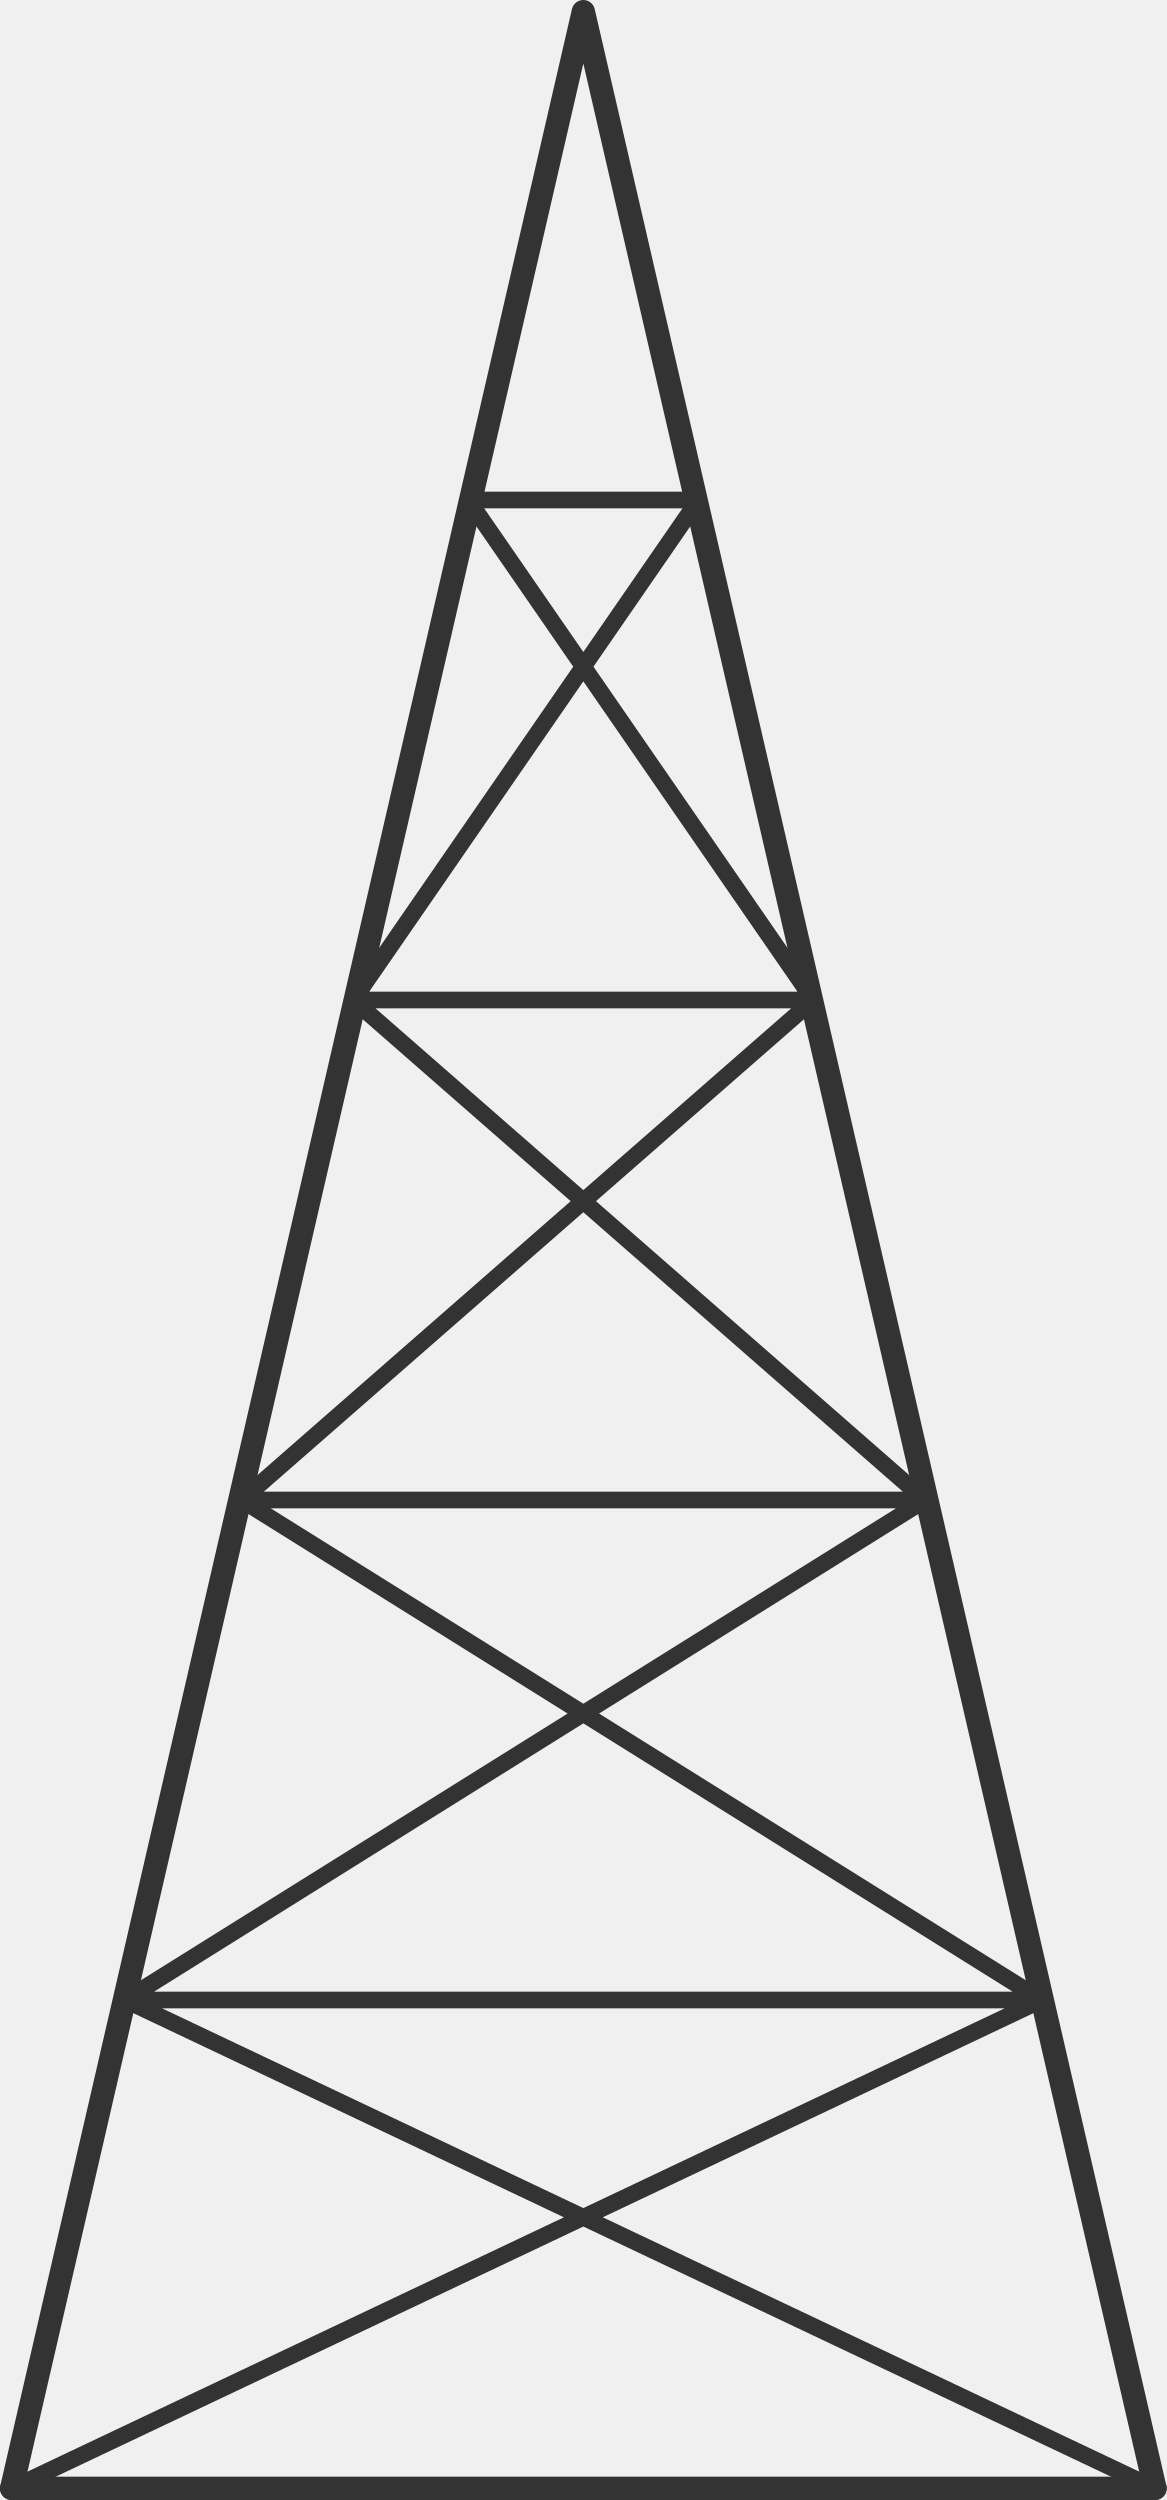
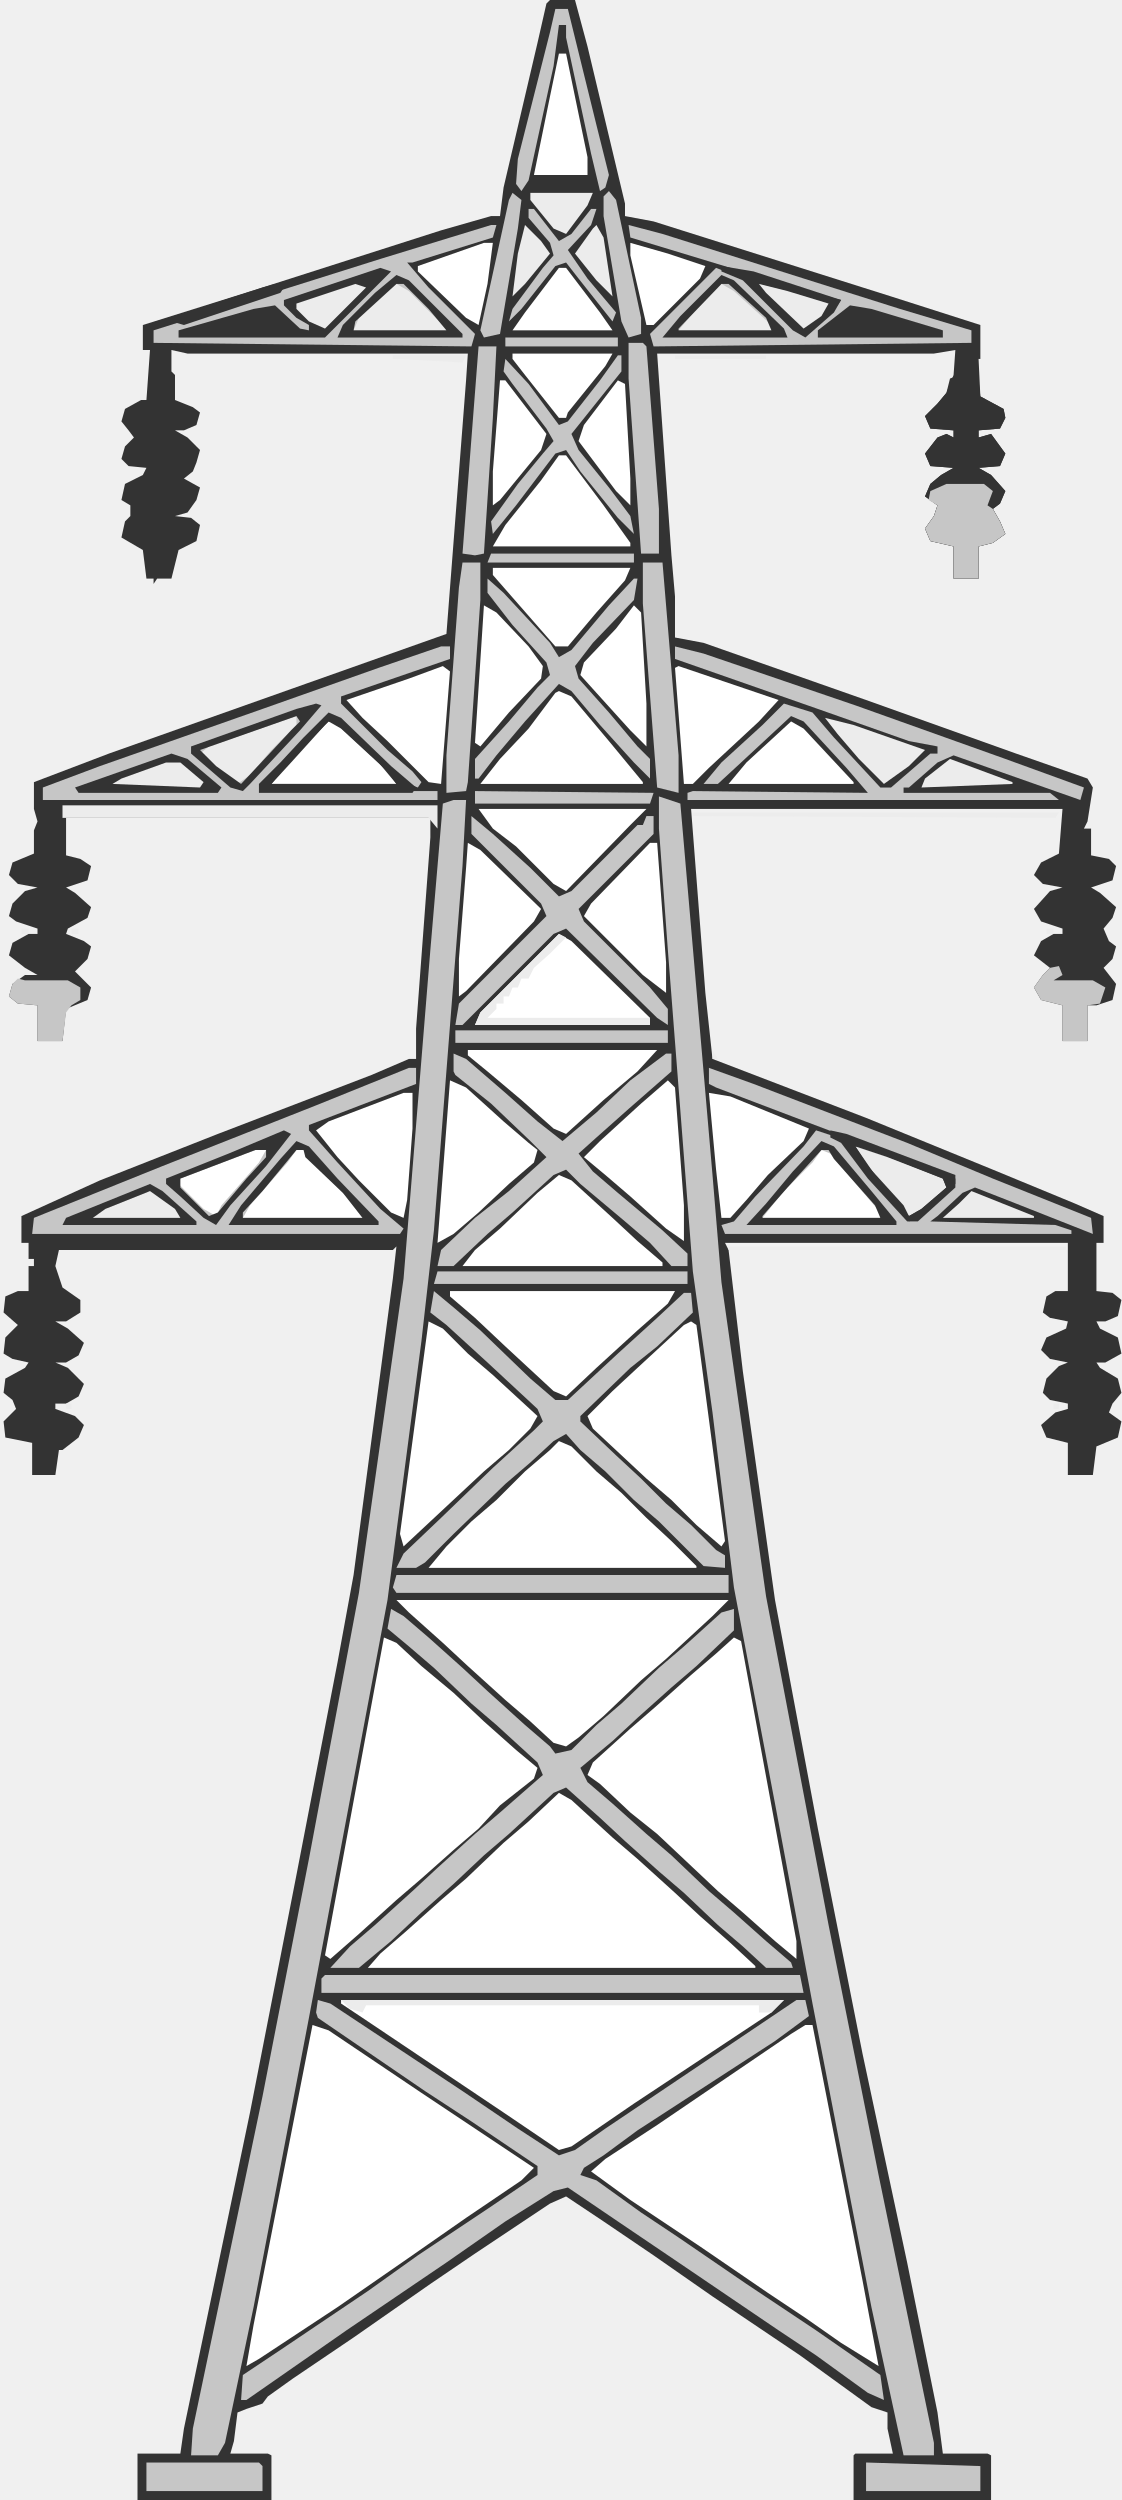
- <svg xmlns="http://www.w3.org/2000/svg" viewBox="0 0 70 150">
-   <polyline points="0.7,149.3 35,0.7 69.3,149.3" fill="none" stroke="#333333" stroke-width="1.4" stroke-linejoin="round" stroke-linecap="round" />
-   <line x1="0.7" y1="149.3" x2="69.3" y2="149.3" fill="none" stroke="#333333" stroke-width="1.4" stroke-linejoin="round" stroke-linecap="round" />
-   <path d="M7.5 120 L55.5 90 L21.2 60 L41.9 30 M62.5 120 L14.5 90 L48.8 60 L28.1 30 M7.5 120 L69.3 149.3 M62.5 120 L0.7 149.3 M7.5 120 H62.5 M14.5 90 H55.5 M21.2 60 H48.8 M28.1 30 H41.9" fill="none" stroke="#333333" stroke-width="1" stroke-linejoin="round" stroke-linecap="round" />
+ <svg xmlns="http://www.w3.org/2000/svg" viewBox="0 0 62.8 140">
+   <path d="M30.8 0L32.2 0L32.9 2.6L35 11.4L35 12.1L36.6 12.4L49.9 16.6L54.9 18.2L54.9 20.1L54.8 20.1L54.9 22.2L56.2 22.9L56.3 23.4L56 24L54.8 24.1L54.8 24.5L55.5 24.3L56.3 25.4L56 26.1L54.8 26.2L55.5 26.6L56.3 27.5L56 28.2L55.6 28.5L56 29.2L56.3 29.9L55.6 30.4L54.8 30.6L54.8 32.4L53.4 32.4L53.4 30.6L52.1 30.3L51.8 29.6L52.3 28.9L52.5 28.3L51.8 27.8L52.1 27.1L52.7 26.6L53.4 26.2L52.1 26.1L51.8 25.4L52.5 24.5L53 24.3L53.4 24.5L53.4 24.1L52.1 24L51.8 23.3L52.5 22.6L53 22L53.4 21L53.5 19.6L52.3 19.8L36.8 19.8L37.6 31.1L37.8 33.4L37.8 35.7L39.4 36L48.5 39.2L56.9 42.2L60.9 43.6L61.2 44.1L60.9 46L60.7 46.4L61.1 46.4L61.1 47.9L62.1 48.1L62.5 48.5L62.3 49.3L61.1 49.7L61.6 50L62.5 50.8L62.3 51.4L61.8 52L62.1 52.7L62.5 53L62.3 53.7L61.8 54.2L62.5 55.1L62.3 56L61.4 56.3L60.9 56.3L60.9 58.3L59.5 58.3L59.5 56.3L58.3 56L57.9 55.3L58.4 54.6L58.8 54.2L57.9 53.5L58.3 52.7L59 52.3L59.5 52.3L59.5 52L58.3 51.6L57.9 50.9L58.8 49.9L59.5 49.7L58.4 49.5L57.9 49L58.3 48.3L59.3 47.8L59.5 45.3L38.7 45.3L39.5 55.6L39.9 59.3L48.5 62.6L55.6 65.5L60.2 67.4L61.8 68.1L61.8 69.6L61.4 69.6L61.4 70.5L61.4 70.9L61.4 72.3L62.3 72.4L62.8 72.8L62.6 73.7L61.9 74L61.4 74L61.6 74.4L62.6 74.9L62.8 75.8L61.9 76.3L61.4 76.3L61.6 76.6L62.6 77.2L62.8 78L62.3 78.6L62.1 79.1L62.8 79.6L62.6 80.5L61.4 81L61.2 82.6L59.8 82.6L59.8 80.8L58.6 80.5L58.3 79.8L59.1 79.1L59.8 78.9L59.8 78.6L58.8 78.4L58.4 78L58.6 77.2L59.3 76.5L59.8 76.3L58.8 76.1L58.3 75.6L58.6 74.9L59.7 74.4L59.8 74L58.8 73.8L58.4 73.5L58.6 72.6L59.1 72.3L59.8 72.3L59.8 69.6L40.6 69.6L40.8 70L41.6 76.8L43.4 89.6L45.8 102.4L48.3 115L50.8 126.7L52.5 135.1L52.8 137.4L55.3 137.4L55.5 137.5L55.5 140L47.8 140L47.8 137.5L47.9 137.4L50 137.4L49.7 136L49.7 135.1L48.8 134.8L44.8 131.9L39.9 128.6L36.6 126.3L33.8 124.4L31.7 123L30.8 123.4L26.6 126.2L24.1 127.9L19.8 130.9L16.4 133.2L15 134.2L14.7 134.6L13.8 134.9L13.3 135.1L13.1 136.7L12.9 137.4L15 137.4L15.2 137.5L15.2 140L7.7 140L7.7 137.4L10.1 137.4L10.3 136L14 118.3L16.6 105L18.9 93.1L19.8 88.2L22 71.6L22.2 69.8L22 70L3.3 70L3.1 70.9L3.5 72.1L4.5 72.8L4.5 73.5L3.7 74L3.1 74L3.8 74.4L4.7 75.2L4.4 75.9L3.7 76.3L3.1 76.3L3.8 76.6L4.7 77.5L4.4 78.2L3.7 78.6L3.1 78.6L3.1 78.9L4.2 79.3L4.7 79.8L4.4 80.5L3.5 81.2L3.3 81.2L3.1 82.6L1.8 82.6L1.8 80.8L0.3 80.5L0.2 79.6L0.9 78.9L0.7 78.4L0.2 78L0.3 77.2L1.4 76.6L1.6 76.3L0.7 76.1L0.2 75.8L0.3 74.9L1 74.2L0.2 73.5L0.3 72.6L1 72.3L1.6 72.3L1.6 70.9L1.9 70.9L1.9 70.5L1.6 70.5L1.6 69.6L1.2 69.6L1.2 68.1L5.6 66.1L12.2 63.5L20.8 60.2L22.9 59.3L23.3 59.3L23.3 57.6L24.1 46.9L24.1 45.8L3.7 45.8L3.7 46.5L3.7 47.9L4.5 48.1L5.1 48.5L4.9 49.3L3.7 49.7L4.2 50L5.1 50.8L4.9 51.4L3.8 52L3.7 52.3L4.7 52.7L5.1 53L4.9 53.7L4.2 54.4L5.1 55.3L4.9 56L3.7 56.5L3.5 58.3L2.1 58.3L2.1 56.3L1 56.2L0.5 55.8L0.7 55.1L1.4 54.6L2.1 54.6L1.4 54.2L0.5 53.5L0.7 52.8L1.6 52.3L2.1 52.3L2.1 52L0.9 51.6L0.5 51.3L0.7 50.6L1.4 49.9L2.1 49.7L1 49.5L0.5 49L0.7 48.3L1.9 47.8L1.9 46.5L2.1 46L1.9 45.3L1.9 43.8L6.1 42.2L17.1 38.3L25 35.5L26.1 21.3L26.2 19.8L10.5 19.8L9.6 19.6L9.6 20.8L9.8 21L9.8 22.4L10.8 22.8L11.2 23.1L11 23.8L10.3 24.1L9.8 24.1L10.5 24.5L11.2 25.2L11 25.9L10.8 26.4L10.3 26.8L11.2 27.3L11 28L10.5 28.7L9.8 28.9L10.7 29L11.2 29.4L11 30.3L10 30.8L9.6 32.4L8.8 32.4L8.6 32.7L8.6 32.4L8.2 32.4L8 30.8L6.8 30.1L7 29.2L7.3 28.9L7.3 28.3L6.8 28L7 27.1L8 26.6L8.2 26.2L7.2 26.1L6.8 25.7L7 25L7.5 24.5L7.2 24.1L6.8 23.6L7 22.9L7.9 22.4L8.2 22.4L8.4 19.6L8 19.6L8 18.2L14.7 16.1L24.7 12.9L27.5 12.1L28 12.1L28.2 10.5L30.1 2.4L30.6 0.2Z" fill="#333333" />
+   <path d="M36.9 44.6L38.1 45L39.9 65.8L40.4 71.8L42.9 89.4L46.4 107.8L49.2 121.8L52.3 136.8L52.3 137.5L50.6 137.5L48.8 129.2L45.5 112.2L43.4 101L41.1 88.9L39.9 79.1L38.8 71.2L37.4 53.2L36.9 46.4Z" fill="#c6c6c6" />
+   <path d="M25.4 44.8L26.1 44.8L25.9 48.5L24.3 68.9L23.6 75.1L21.7 89.6L17.3 113L14.2 129.2L12.6 136.8L12.2 137.5L10.7 137.5L10.8 136L14.7 117.4L17.3 104.1L20.1 89.2L22.6 71.6L24.1 53.2L24.8 45Z" fill="#c6c6c6" />
+   <path d="M45.1 113.4L45.5 113.4L48.3 127.7L49.2 132.5L47.1 131.2L45.1 129.8L43 128.4L39.2 125.8L35.3 123.2L33.1 121.6L33.9 120.9L36.8 119L44.3 113.9Z" fill="#ffffff" />
+   <path d="M17.5 113.4L18.4 113.7L23.6 117.2L29.9 121.4L29.2 122.1L26.1 124.2L22.8 126.5L18.9 129.2L14.5 132.1L13.8 132.5L14.2 130.2Z" fill="#ffffff" />
+   <path d="M31.3 100.4L32 100.8L34.3 102.9L35.7 104.1L37.8 106L39.2 107.3L40.9 108.8L42.3 110.1L42.3 110.2L20.6 110.2L21.3 109.4L22.8 108.1L24.7 106.4L26.1 105.2L28.2 103.2L29.6 102Z" fill="#ffffff" />
+   <path d="M19.1 112L43.9 112L43.2 112.7L35.5 117.8L32 120.2L31.3 120.4L28.2 118.3L20.6 113.2L19.1 112.2Z" fill="#ffffff" />
+   <path d="M21.5 91.7L22.2 92L23.6 93.3L25.4 94.8L27.1 96.4L28.9 98L30.1 99L29.9 99.6L28 101.1L26.8 102.4L25.4 103.6L23.6 105.2L22.2 106.4L20.1 108.3L18.5 109.7L18.2 109.5Z" fill="#ffffff" />
+   <path d="M41.1 91.7L41.5 91.9L44.6 108.7L44.6 109.7L43.4 108.7L41.6 107.1L40.2 105.9L38.5 104.3L36.8 102.7L35.3 101.5L33.6 99.9L32.9 99.4L33.2 98.7L35.3 96.8L36.8 95.5L38.7 93.8L40.1 92.6Z" fill="#ffffff" />
+   <path d="M22.9 59.8L23.3 59.8L23.3 60.7L17.3 63L17.3 63.3L18.9 65.1L21.3 67.7L22.6 68.8L22.4 69.1L1.8 69.1L1.9 68.2L9.1 65.3L17.7 61.9Z" fill="#c6c6c6" />
+   <path d="M22.2 89.6L40.8 89.6L39.9 90.5L37.3 92.9L35.9 94.1L33.8 96.1L32.4 97.3L31.7 97.8L31 97.6L29.7 96.4L28.3 95.2L26.2 93.3L24.8 92L22.9 90.3Z" fill="#ffffff" />
+   <path d="M17.8 112L18.5 112.2L25.9 117.1L29 119.2L31.3 120.7L32.2 120.4L33.9 119.2L39.7 115.3L44.6 112L45.1 112L45.3 112.9L43.4 114.3L35.7 119.3L33.8 120.7L32.7 121.4L32.5 121.8L33.4 122.1L35.9 123.9L38 125.3L41.8 127.9L45.7 130.5L49.3 133L49.5 134.4L48.6 134L45.7 131.9L43.6 130.5L40.8 128.6L38 126.7L34.6 124.4L31.8 122.5L31 122.7L28.3 124.4L25 126.7L22.2 128.6L19.4 130.5L16.1 132.8L13.8 134.4L13.5 134.4L13.6 133L15.7 131.6L20.6 128.3L23.4 126.3L27.3 123.7L30.1 121.8L30.1 121.3L26.4 118.8L23.8 117.1L17.8 113L17.7 112.7Z" fill="#c6c6c6" />
+   <path d="M21.9 90.1L22.6 90.5L24 91.7L25.9 93.4L27.3 94.7L29.4 96.6L30.8 97.8L31.1 98.2L32 98L33.4 96.6L34.8 95.4L36.9 93.4L38.3 92.2L40.4 90.3L41.1 90.1L41.1 91.3L39 93.3L37.6 94.5L35.7 96.2L34.3 97.5L32.5 99L32.9 99.8L34.3 101L36.2 102.7L37.6 103.9L39.7 105.9L41.1 107.1L42.9 108.7L44.3 109.9L44.4 110.2L42.9 110.2L41.6 109L40.2 107.8L38.3 106L36.9 104.8L35 103.1L33.6 101.8L31.7 100.1L31 100.4L28.5 102.7L27.1 103.9L25.4 105.5L23.6 107.1L21.9 108.7L20.1 110.2L18.5 110.2L19.6 109L21 107.8L23.1 105.9L24.5 104.6L26.6 102.7L28 101.5L30.4 99.4L30.1 98.7L27.8 96.6L26.4 95.4L24.3 93.4L22.9 92.2L21.7 91.2Z" fill="#c6c6c6" />
+   <path d="M24.7 36.2L25.2 36.2L25.2 36.9L19.1 39L19.1 39.4L21.7 42L23.1 43.2L23.6 43.8L23.4 44.1L22.6 43.8L20.3 41.5L18.9 40.2L18.2 40.2L16.1 42.3L14.9 43.8L14.5 44.3L24.5 44.3L24.5 44.8L2.4 44.8L2.4 44.1L5.6 42.9L14.7 39.7L21.2 37.4Z" fill="#c6c6c6" />
+   <path d="M39.7 59.8L42.2 60.7L50.8 64L55.6 66L61.1 68.2L61.2 69.1L56.9 67.4L54.6 66.5L53.9 66.8L52.5 68.1L52.1 68.4L59.1 68.6L60 68.9L60 69.1L40.6 69.1L40.4 68.6L41.1 68.4L42.3 67L45 64.2L45.7 63.3L46.9 63.7L48.6 65.6L50.2 67.5L50.9 68.4L51.6 68.1L52.8 66.8L53.5 66.3L53.5 66L48.8 64.2L45.1 62.8L40.1 60.9L39.7 60.7Z" fill="#c6c6c6" />
+   <path d="M31.3 80.7L32 81L33.4 82.4L34.8 83.6L36.2 85L37.6 86.3L39 87.7L39 87.8L24 87.8L25 86.6L26.4 85.2L27.8 84L29.4 82.4L30.8 81.2Z" fill="#ffffff" />
+   <path d="M27.5 12.6L27.8 12.6L27.6 13.3L23.1 14.7L22.8 14.7L24 16.1L26.6 18.7L26.4 19.4L8.6 19.2L8.6 18.5L21.3 14.5Z" fill="#c6c6c6" />
+   <path d="M24 74L24.8 74.4L26.2 75.8L27.6 77L30.1 79.3L29.7 80L28.5 81.2L27.1 82.4L24.1 85.2L22.6 86.6L22.4 85.9Z" fill="#ffffff" />
+   <path d="M38.7 74L39 74.2L40.6 86.3L40.4 86.6L39 85.4L37.6 84L36.2 82.8L33.2 80L32.9 79.3L34.3 77.9L35.7 76.6L38.3 74.2Z" fill="#ffffff" />
+   <path d="M35.2 12.6L37.1 13.1L50.4 17.3L54.4 18.5L54.4 19.2L36.6 19.4L36.4 18.7L40.1 15L41.6 15.6L44.8 18.7L45.5 18.4L46.9 17.1L47.1 16.8L45.5 16.4L40.9 15L35.3 13.3Z" fill="#c6c6c6" />
+   <path d="M24.3 72.3L25.5 73.3L26.9 74.5L29.7 77.2L31.1 78.4L31.8 78.4L34.6 75.8L36.8 73.8L38.3 72.4L38.7 72.4L38.8 73.5L36.8 75.4L35.3 76.6L32.5 79.3L32.5 79.6L34.5 81.5L35.9 82.8L37.3 84.2L38.7 85.4L40.1 86.8L40.6 87.1L40.6 87.8L39.4 87.7L36.9 85.2L35.5 84L33.9 82.4L32.5 81.2L31.7 80.3L31 80.7L29.7 81.9L28.3 83.1L25.4 85.9L23.8 87.5L23.3 87.8L22.2 87.8L22.6 87L24.7 85L27.6 82.2L29.9 80.1L30.4 79.6L30.1 78.9L27.3 76.3L25 74.2L24.1 73.5Z" fill="#c6c6c6" />
+   <path d="M25.2 72.3L37.8 72.3L37.4 73L35.7 74.5L33.4 76.6L31.7 78.2L31 77.9L28.3 75.4L26.6 73.8L25.2 72.6Z" fill="#ffffff" />
+   <path d="M53.9 19.6L54.6 19.6L54.9 22.2L56.2 22.9L56.3 23.4L56 24L54.8 24.1L54.8 24.5L55.5 24.3L56.3 25.4L56 26.1L54.8 26.2L55.5 26.6L56.3 27.5L56 28.2L55.6 28.5L56 29.2L56.3 29.9L55.6 30.4L54.8 30.6L54.8 32.4L53.4 32.4L53.4 30.6L52.1 30.3L51.8 29.6L52.3 28.9L52.5 28.3L51.8 27.8L52.1 27.1L52.7 26.6L53.4 26.2L52.1 26.1L51.8 25.4L52.5 24.5L53 24.3L53.4 24.5L53.4 24.1L52.1 24L51.8 23.3L52.5 22.6L53 22L53.2 21.2L53.7 21Z" fill="#333333" />
+   <path d="M37.8 36.2L39.4 36.6L47.9 39.5L56.3 42.5L60.7 44.1L60.5 44.8L53.4 42.3L52.5 42.7L50.9 44.1L50.6 44.1L50.6 44.4L58.8 44.4L59.3 44.8L38.5 44.8L38.5 44.4L38.8 44.3L48.6 44.4L47.4 43L45 40.4L44.3 40.1L41.5 42.7L40.2 43.9L39.4 43.9L40.4 42.7L42.7 40.6L43.9 39.4L45.5 39.9L46.7 41.3L49.3 44.1L49.9 44.1L52.1 42.2L52.5 42.2L52.5 41.8L50.9 41.5L45.8 39.7L37.8 36.9Z" fill="#c6c6c6" />
+   <path d="M25.4 59L26.1 59.3L28.3 61.2L30.1 62.8L31.5 63.9L33.4 62.3L35.3 60.5L37.3 59L37.6 59L37.6 60L35.2 62.1L33.4 63.7L32.4 64.6L33.2 65.6L34.6 66.8L37.1 68.9L38.5 70.2L38.5 70.9L37.6 70.9L36.4 69.6L35 68.4L32.5 66.3L31.7 65.5L31 65.8L28.7 67.9L27.3 69.1L25.4 70.9L24.5 70.9L24.7 70L26.6 68.2L28.5 66.7L30.6 64.8L29.7 63.9L27.5 61.8L25.5 60.2L25.4 60Z" fill="#c6c6c6" />
+   <path d="M31.3 65.8L32 66.1L34.3 68.2L35.7 69.5L37.1 70.7L37.1 70.9L25.9 70.9L26.6 70L28 68.8L30.1 66.8Z" fill="#ffffff" />
+   <path d="M18.2 110.6L44.8 110.6L45 111.6L18 111.6L18 110.8Z" fill="#c6c6c6" />
+   <path d="M31.3 52.3L32 52.7L36.4 57L36.4 57.4L26.6 57.4L26.9 56.7Z" fill="#ffffff" />
+   <path d="M26.2 58.8L36.8 58.8L35.7 60L33.8 61.6L31.7 63.5L31 63.2L29.2 61.6L27.3 60L26.2 59.1Z" fill="#ffffff" />
+   <path d="M26.4 45.7L27.6 46.7L29.7 48.6L31.3 50.2L32 49.9L35.7 46.2L36 46.2L36.2 45.7L36.6 45.7L36.6 46.7L32.4 50.9L32.7 51.6L36.4 55.3L37.4 56.5L37.4 57.4L36.8 57L31.7 52L31 52.3L25.9 57.4L25.5 57.4L25.7 56.2L30.6 51.3L30.3 50.6L26.4 46.7Z" fill="#c6c6c6" />
+   <path d="M31.3 38.7L32 39L34.1 41.5L36 43.8L36 43.9L26.9 43.9L28 42.5L29.6 40.8L31.1 38.8Z" fill="#ffffff" />
+   <path d="M25.2 60.5L26.1 60.9L28.2 62.8L29.6 64L30.1 64.4L29.9 65.1L28.5 66.3L26.8 67.9L25.4 69.1L24.5 69.6Z" fill="#ffffff" />
+   <path d="M37.4 60.5L37.8 60.9L38.3 67.5L38.3 69.5L37.3 68.8L35.3 67L33.9 65.8L32.7 64.8L33.6 63.9L35.9 61.8Z" fill="#ffffff" />
+   <path d="M26.8 45.3L36.2 45.3L35.3 46.2L31.7 49.9L31 49.5L28.9 47.4L27.6 46.4Z" fill="#ffffff" />
+   <path d="M31.3 25.5L31.7 25.5L33.8 28.3L35.3 30.4L35.3 30.6L27.6 30.6L28.3 29.4L30.3 26.9Z" fill="#ffffff" />
+   <path d="M39.7 61.2L40.9 61.4L45.3 63.2L45 63.9L43 65.8L41.8 67.2L40.9 68.2L40.4 68.2L40.1 65.5Z" fill="#ffffff" />
+   <path d="M22.6 61.2L23.1 61.2L23.1 63.2L22.8 67.2L22.6 68.2L21.9 67.9L20.1 66.1L18.9 64.8L17.7 63.3L18.4 62.8Z" fill="#ffffff" />
+   <path d="M22.2 88.2L40.8 88.2L40.8 89.2L22.2 89.2L22 88.9Z" fill="#c6c6c6" />
+   <path d="M38 37.3L43.6 39.2L42.5 40.4L39.7 43L38.8 43.9L38.3 43.9L37.8 37.4Z" fill="#ffffff" />
+   <path d="M24.8 37.3L25.2 37.6L24.7 43.9L24 43.8L21.7 41.5L20.3 40.2L19.4 39.2L22.9 38Z" fill="#ffffff" />
+   <path d="M26.2 47.2L26.9 47.6L30.3 50.9L29.9 51.6L26.1 55.5L25.7 55.8L25.7 53.7L26.1 48.6Z" fill="#ffffff" />
+   <path d="M36.4 47.2L36.8 47.2L37.3 53.9L37.3 55.6L36 54.6L32.7 51.3L33.1 50.6Z" fill="#ffffff" />
+   <path d="M27.6 31.8L35.3 31.8L35 32.5L33.4 34.3L31.8 36.2L31.1 36.2L29 33.8L27.6 32.2Z" fill="#ffffff" />
+   <path d="M27.3 32.4L28.2 33.2L30.8 36L31.3 36.8L32 36.4L34.1 33.9L35.5 32.4L35.7 32.4L35.5 33.6L33.2 36L32.2 37.3L32.4 38L34.1 39.9L35.7 41.8L36.4 42.5L36.4 43.6L35.5 42.7L33.6 40.6L32 38.7L31.3 38.3L29.4 40.4L27.8 42.3L26.8 43.6L26.6 43.6L26.6 42.5L28.5 40.4L30.1 38.5L30.8 37.8L30.6 37.1L28.7 35L27.3 33.2Z" fill="#c6c6c6" />
+   <path d="M21.3 15L21.9 15.2L18.2 18.9L10 18.9L10 18.5L14.2 17.3L15.4 17.1L16.8 18.4L17.3 18.5L17.3 18.2L16.6 17.8L15.9 17.1L15.9 16.8Z" fill="#333333" />
+   <path d="M27.1 33.9L27.8 34.3L29.6 36.2L30.4 37.3L30.3 38L28.5 39.9L26.9 41.8L26.6 41.6Z" fill="#ffffff" />
+   <path d="M35.5 33.9L35.9 34.3L36.2 39.4L36.2 41.8L35.3 40.9L33.4 38.8L32.5 37.8L32.7 37.1L34.5 35.2Z" fill="#ffffff" />
+   <path d="M36 31.5L37.1 31.5L38 42.3L38 44.4L36.8 44.1L36 33.8Z" fill="#c6c6c6" />
+   <path d="M25.9 31.5L26.9 31.5L26.9 33.6L26.2 43.8L26.1 44.3L25 44.4L25 42.3L25.7 32.9Z" fill="#c6c6c6" />
+   <path d="M53 27.1L55.1 27.1L55.6 27.5L55.3 28.3L55.6 28.5L56 29.2L56.3 29.9L55.6 30.4L54.8 30.6L54.8 32.4L53.4 32.4L53.4 30.6L52.1 30.3L51.8 29.6L52.3 28.9L52.5 28.3L52 28L52.1 27.5Z" fill="#c6c6c6" />
+   <path d="M46 64.4L46.5 64.6L48.1 66.5L49.3 67.9L49.3 68.2L42.7 68.2L43.8 66.8L45.5 65.1Z" fill="#ffffff" />
+   <path d="M16.6 64.4L17 64.4L18.2 65.8L19.4 67L20.3 68.2L13.6 68.2L14 67.5L16.1 65.1Z" fill="#ffffff" />
+   <path d="M18.4 40.4L19.1 40.8L21.7 43.2L22.2 43.9L15.2 43.9L16.3 42.7L18.2 40.6Z" fill="#ffffff" />
+   <path d="M44.3 40.4L45 40.8L47.8 43.8L47.8 43.9L40.8 43.9L41.8 42.7Z" fill="#ffffff" />
+   <path d="M35.2 19.2L36 19.2L36.2 19.4L36.9 28.5L36.9 31L35.9 31L35.2 21.2Z" fill="#c6c6c6" />
+   <path d="M26.8 19.4L27.8 19.4L27.6 23.4L27.1 31L26.6 31.1L25.9 31Z" fill="#c6c6c6" />
+   <path d="M34.6 19.9L34.8 19.9L34.8 20.8L33.2 22.8L32 24.3L32.4 25.2L34.1 27.3L35.3 28.9L35.5 29.9L34.6 29L32.5 26.4L31.7 25.2L31.1 25.4L28.9 28.3L27.6 29.9L27.5 29.2L29 27.1L30.4 25.4L31 24.7L30.6 24L28.7 21.5L28.2 20.8L28.3 20.1L29.6 21.5L31.3 23.8L31.8 23.6L33.6 21.3Z" fill="#c6c6c6" />
+   <path d="M3.5 45.1L24.5 45.1L24.5 46.4L24 45.8L3.5 45.8Z" fill="#ececec" />
+   <path d="M31.3 3L31.7 3L32.9 8.8L32.9 9.8L29.9 9.8L30.8 5.4Z" fill="#ffffff" />
+   <path d="M28.7 19.8L34.3 19.8L33.9 20.5L31.8 23.1L31.7 23.4L31.3 23.4L29.4 21L28.7 20.1Z" fill="#ffffff" />
+   <path d="M9.6 42.2L10.5 42.5L12.4 44.1L12.2 44.4L4.4 44.4L4.2 44.1Z" fill="#333333" />
+   <path d="M34.6 21.3L35 21.5L35.3 26.8L35.3 28.3L34.5 27.5L32.4 24.7L32.7 23.8Z" fill="#ffffff" />
+   <path d="M28 21.3L28.3 21.3L30.6 24.3L30.3 25.2L28 28L27.6 28.3L27.6 26.4Z" fill="#ffffff" />
+   <path d="M31.3 15L31.7 15L33.6 17.5L34.3 18.5L28.7 18.5L29.4 17.5Z" fill="#ffffff" />
+   <path d="M31.1 0.5L31.8 0.5L33.4 7L34.1 9.8L33.9 10.5L33.6 10.7L33.1 8.6L31.7 2.1L31.7 1.4L31.3 1.4L31 3.7L29.6 10.1L29.2 10.7L28.9 10.3L29 8.9L30.8 1.8Z" fill="#c6c6c6" />
+   <path d="M35.3 13.6L37.4 14.2L39.5 14.9L39.2 15.6L36.6 18.2L36.2 18.2L35.3 14.3Z" fill="#ffffff" />
+   <path d="M27.1 13.6L27.6 13.6L27.3 15.9L26.8 18.2L26.1 17.8L23.4 15.2L23.4 14.9Z" fill="#ffffff" />
+   <path d="M24.5 71.2L38.5 71.2L38.5 71.9L24.3 71.9Z" fill="#c6c6c6" />
+   <path d="M8.2 137.9L14.5 137.9L14.7 138.1L14.7 139.5L8.2 139.5Z" fill="#c6c6c6" />
+   <path d="M8.4 66.3L9.1 66.7L11 68.4L11 68.6L3.5 68.6L3.7 68.2Z" fill="#333333" />
+   <path d="M40.4 14.9L42.2 15.2L47.1 16.8L46.7 17.5L45.1 18.9L44.4 18.5L41.6 15.7L40.4 15.2Z" fill="#333333" />
+   <path d="M48.5 137.9L54.9 138.1L54.9 139.5L48.5 139.5Z" fill="#c6c6c6" />
+   <path d="M18.4 39.9L19.1 40.2L21.9 42.9L23.3 44.1L23.1 44.4L14.5 44.4L14.5 43.9L15.7 42.7L17 41.3ZM18.4 40.4L16.8 42L15.6 43.4L15.2 43.9L22.2 43.9L21.2 42.7L18.7 40.4ZM23.3 43.9Z" fill="#333333" />
+   <path d="M25.5 57.7L37.4 57.7L37.4 58.4L25.5 58.4Z" fill="#c6c6c6" />
+   <path d="M59.3 54.1L59.5 54.6L59 54.9L61.2 54.9L61.9 55.3L61.6 56.2L60.9 56.3L60.9 58.3L59.5 58.3L59.5 56.3L58.3 56L57.9 55.3L58.4 54.6L58.8 54.2Z" fill="#c6c6c6" />
+   <path d="M22.2 15.9L22.9 16.3L25 18.4L25 18.5L19.8 18.5L20.1 17.8L21.3 16.6Z" fill="#ececec" />
+   <path d="M16.6 40.1L16.6 40.6L15.2 42L14 43.4L13.3 43.9L11.2 42.2L11.7 41.8Z" fill="#ececec" />
+   <path d="M46.2 40.2L47.8 40.6L51.8 42L50.9 42.9L49.5 43.9L48.1 42.5L46.9 41.1Z" fill="#ececec" />
+   <path d="M40.4 15.9L41.1 16.3L43.2 18.2L43.2 18.5L38 18.5L39 17.3Z" fill="#ececec" />
+   <path d="M1 54.8L1.4 54.9L1.9 54.9L3.8 54.9L4.5 55.3L4.5 56L4 56.3L3.7 56.7L3.5 58.3L2.1 58.3L2.1 56.3L1 56.2L0.5 55.8L0.7 55.1Z" fill="#c6c6c6" />
+   <path d="M14.3 64.4L14.9 64.4L14.5 65.1L12.4 67.5L12.1 68.1L11.4 67.7L10 66.3L10.1 66Z" fill="#ffffff" />
+   <path d="M47.9 64.2L49.7 64.8L52.8 66L53 66.5L51.6 67.7L50.9 68.1L49 65.8Z" fill="#ececec" />
+   <path d="M46 63.9L46.7 64.2L48.8 66.7L50.2 68.4L50.2 68.6L41.8 68.6L42.9 67.4L44.4 65.6ZM46 64.4L44.1 66.5L42.7 68.1L42.7 68.2L49.3 68.2L49 67.5L46.7 64.9L46.4 64.4Z" fill="#333333" />
+   <path d="M16.6 63.9L17.3 64.2L18.9 66L21.2 68.4L21.2 68.6L12.8 68.6L13.5 67.5L15.7 64.9ZM16.6 64.4L14.7 66.7L13.6 67.9L13.6 68.2L20.3 68.2L19.2 66.8L17.1 64.8L17 64.4Z" fill="#333333" />
+   <path d="M47.6 17.1L48.8 17.3L52.8 18.5L52.8 18.9L45.8 18.9L45.8 18.5Z" fill="#333333" />
+   <path d="M46.5 63.3L47.4 63.5L53.5 65.8L53.5 66.5L51.4 68.4L50.8 68.4L48.6 66L47.1 64L46.5 63.7ZM47.9 64.2L48.6 65.3L50.6 67.5L50.9 68.1L51.6 67.7L53 66.5L52.8 66L48.3 64.2Z" fill="#333333" />
+   <path d="M15.9 63.3L16.3 63.5L14.9 65.3L12.9 67.5L12.1 68.6L11.4 68.2L10.1 67L9.3 66.3L9.3 66L12.8 64.6ZM14.3 64.4L10.1 66L10.1 66.5L11.7 68.1L12.2 67.9L13.8 66L14.9 64.8L14.9 64.4Z" fill="#333333" />
+   <path d="M17.7 39.4L18 39.5L16.8 40.9L14 43.9L13.6 44.3L12.9 44.1L10.7 42.2L10.7 41.8L16.6 39.7ZM16.6 40.1L11.2 42L12.1 42.9L13.5 43.9L15 42.3L16.3 40.9L16.8 40.4Z" fill="#333333" />
+   <path d="M28.7 10.8L29.2 11.2L29 12.8L28 18.7L27.1 18.9L26.9 18.5L28.5 11.2Z" fill="#c6c6c6" />
+   <path d="M34.1 10.7L34.5 11.2L35.9 17.8L35.9 18.7L35.2 18.9L34.8 18L33.8 12.1L33.8 11Z" fill="#c6c6c6" />
+   <path d="M40.4 15.4L41.1 15.7L43.9 18.4L44.1 18.9L37.1 18.9L38.1 17.7ZM40.4 15.9L38 18.4L38 18.5L43.2 18.5L42.9 17.8L40.8 15.9Z" fill="#333333" />
+   <path d="M22.2 15.4L22.9 15.7L25.9 18.7L25.9 18.9L18.9 18.9L19.2 18.2L21 16.4ZM22.2 15.9L19.9 18L19.8 18.5L25 18.5L24 17.3L22.6 15.9Z" fill="#333333" />
+   <path d="M26.6 44.3L36.6 44.4L36.4 45L26.6 45Z" fill="#c6c6c6" />
+   <path d="M19.1 112L43.9 112L43.2 112.7L42.5 112.7L42.5 112.3L20.5 112.3L20.3 112.7L19.6 112.5Z" fill="#ececec" />
+   <path d="M29.6 11.7L29.9 11.7L31.3 13.5L32 13.1L33.1 11.7L33.4 11.7L33.1 12.6L31.8 14L32.9 15.6L34.5 17.5L34.3 18L32.4 15.6L31.7 14.7L31.1 14.9L29.2 17.3L28.5 18L28.7 17.3L30.4 15L31 14.3L30.8 13.6L29.6 12.2Z" fill="#c6c6c6" />
+   <path d="M29.7 10.8L33.2 10.8L32.9 11.5L31.7 13.1L31 12.8L29.7 11.2Z" fill="#ececec" />
+   <path d="M27.5 31L35.5 31L35.5 31.5L27.3 31.5Z" fill="#c6c6c6" />
+   <path d="M54.4 66.7L57.9 68.1L57.9 68.2L52.8 68.2L53.7 67.4Z" fill="#ececec" />
+   <path d="M8.4 66.7L9.8 67.7L10.1 68.2L5.2 68.2L5.9 67.7Z" fill="#ececec" />
+   <path d="M19.9 15.9L20.5 16.1L18.2 18.4L17.3 18L16.6 17.3L16.6 17Z" fill="#ececec" />
+   <path d="M31.3 52.3L31.7 52.5L30.8 53.4L29.9 54.2L29.6 54.8L29.2 54.8L29 55.3L28.7 55.3L28.5 55.8L28.2 55.8L28.2 56.2L27.8 56.2L27.8 56.5L27.3 57L36.4 57L36.4 57.4L26.6 57.4L26.9 56.7Z" fill="#ececec" />
+   <path d="M42.5 15.9L44.1 16.3L46.4 17L46 17.7L45 18.4L42.9 16.4Z" fill="#ececec" />
+   <path d="M53.2 42.5L56.7 43.8L56.7 43.9L51.6 44.1L51.8 43.6Z" fill="#ececec" />
+   <path d="M9.3 42.7L10.1 42.7L11.4 43.8L11.2 44.1L6.3 43.9L6.8 43.6Z" fill="#ececec" />
+   <path d="M38.8 45.5L59.3 45.5L59.1 45.8L38.8 45.7Z" fill="#ececec" />
+   <path d="M29.4 12.6L30.3 13.5L30.8 14.2L29.4 15.9L28.7 16.6L29 14.2Z" fill="#ececec" />
+   <path d="M33.4 12.6L33.8 13.3L34.3 16.6L33.4 15.7L32.2 14.2L33.2 12.8Z" fill="#ececec" />
+   <path d="M40.8 69.8L59.7 69.8L59.7 70L40.8 70Z" fill="#ececec" />
+   <path d="M28.3 18.9L34.6 18.9L34.6 19.4L28.3 19.4Z" fill="#c6c6c6" />
+   <path d="M15.4 15.9L15.9 16.1L15.7 16.4L10.3 18.2L9.6 18L9.8 17.7L14.7 16.1Z" fill="#333333" />
+   <path d="M37.8 19.9L42.9 19.9L42.9 20.1L37.8 20.1Z" fill="#ececec" />
+   <path d="M22 19.9L26.1 19.9L25.9 20.3L22 20.1Z" fill="#ececec" />
+   <path d="M59 78.6L59.3 78.6L59.3 78.9L59 78.9Z" fill="#ececec" />
+   <path d="M3.7 78.6L4 78.6L4 78.9L3.7 78.9Z" fill="#ececec" />
+   <path d="M39.9 58.8L40.2 59.3L39.9 59.3Z" fill="#ececec" />
+   <path d="M58.6 52L59 52L59 52.3L58.6 52.3Z" fill="#ececec" />
+   <path d="M4 52L4.4 52L4.4 52.3L4 52.3Z" fill="#ececec" />
+   <path d="M1.2 52L1.6 52L1.6 52.3L1.2 52.3Z" fill="#ececec" />
</svg>
